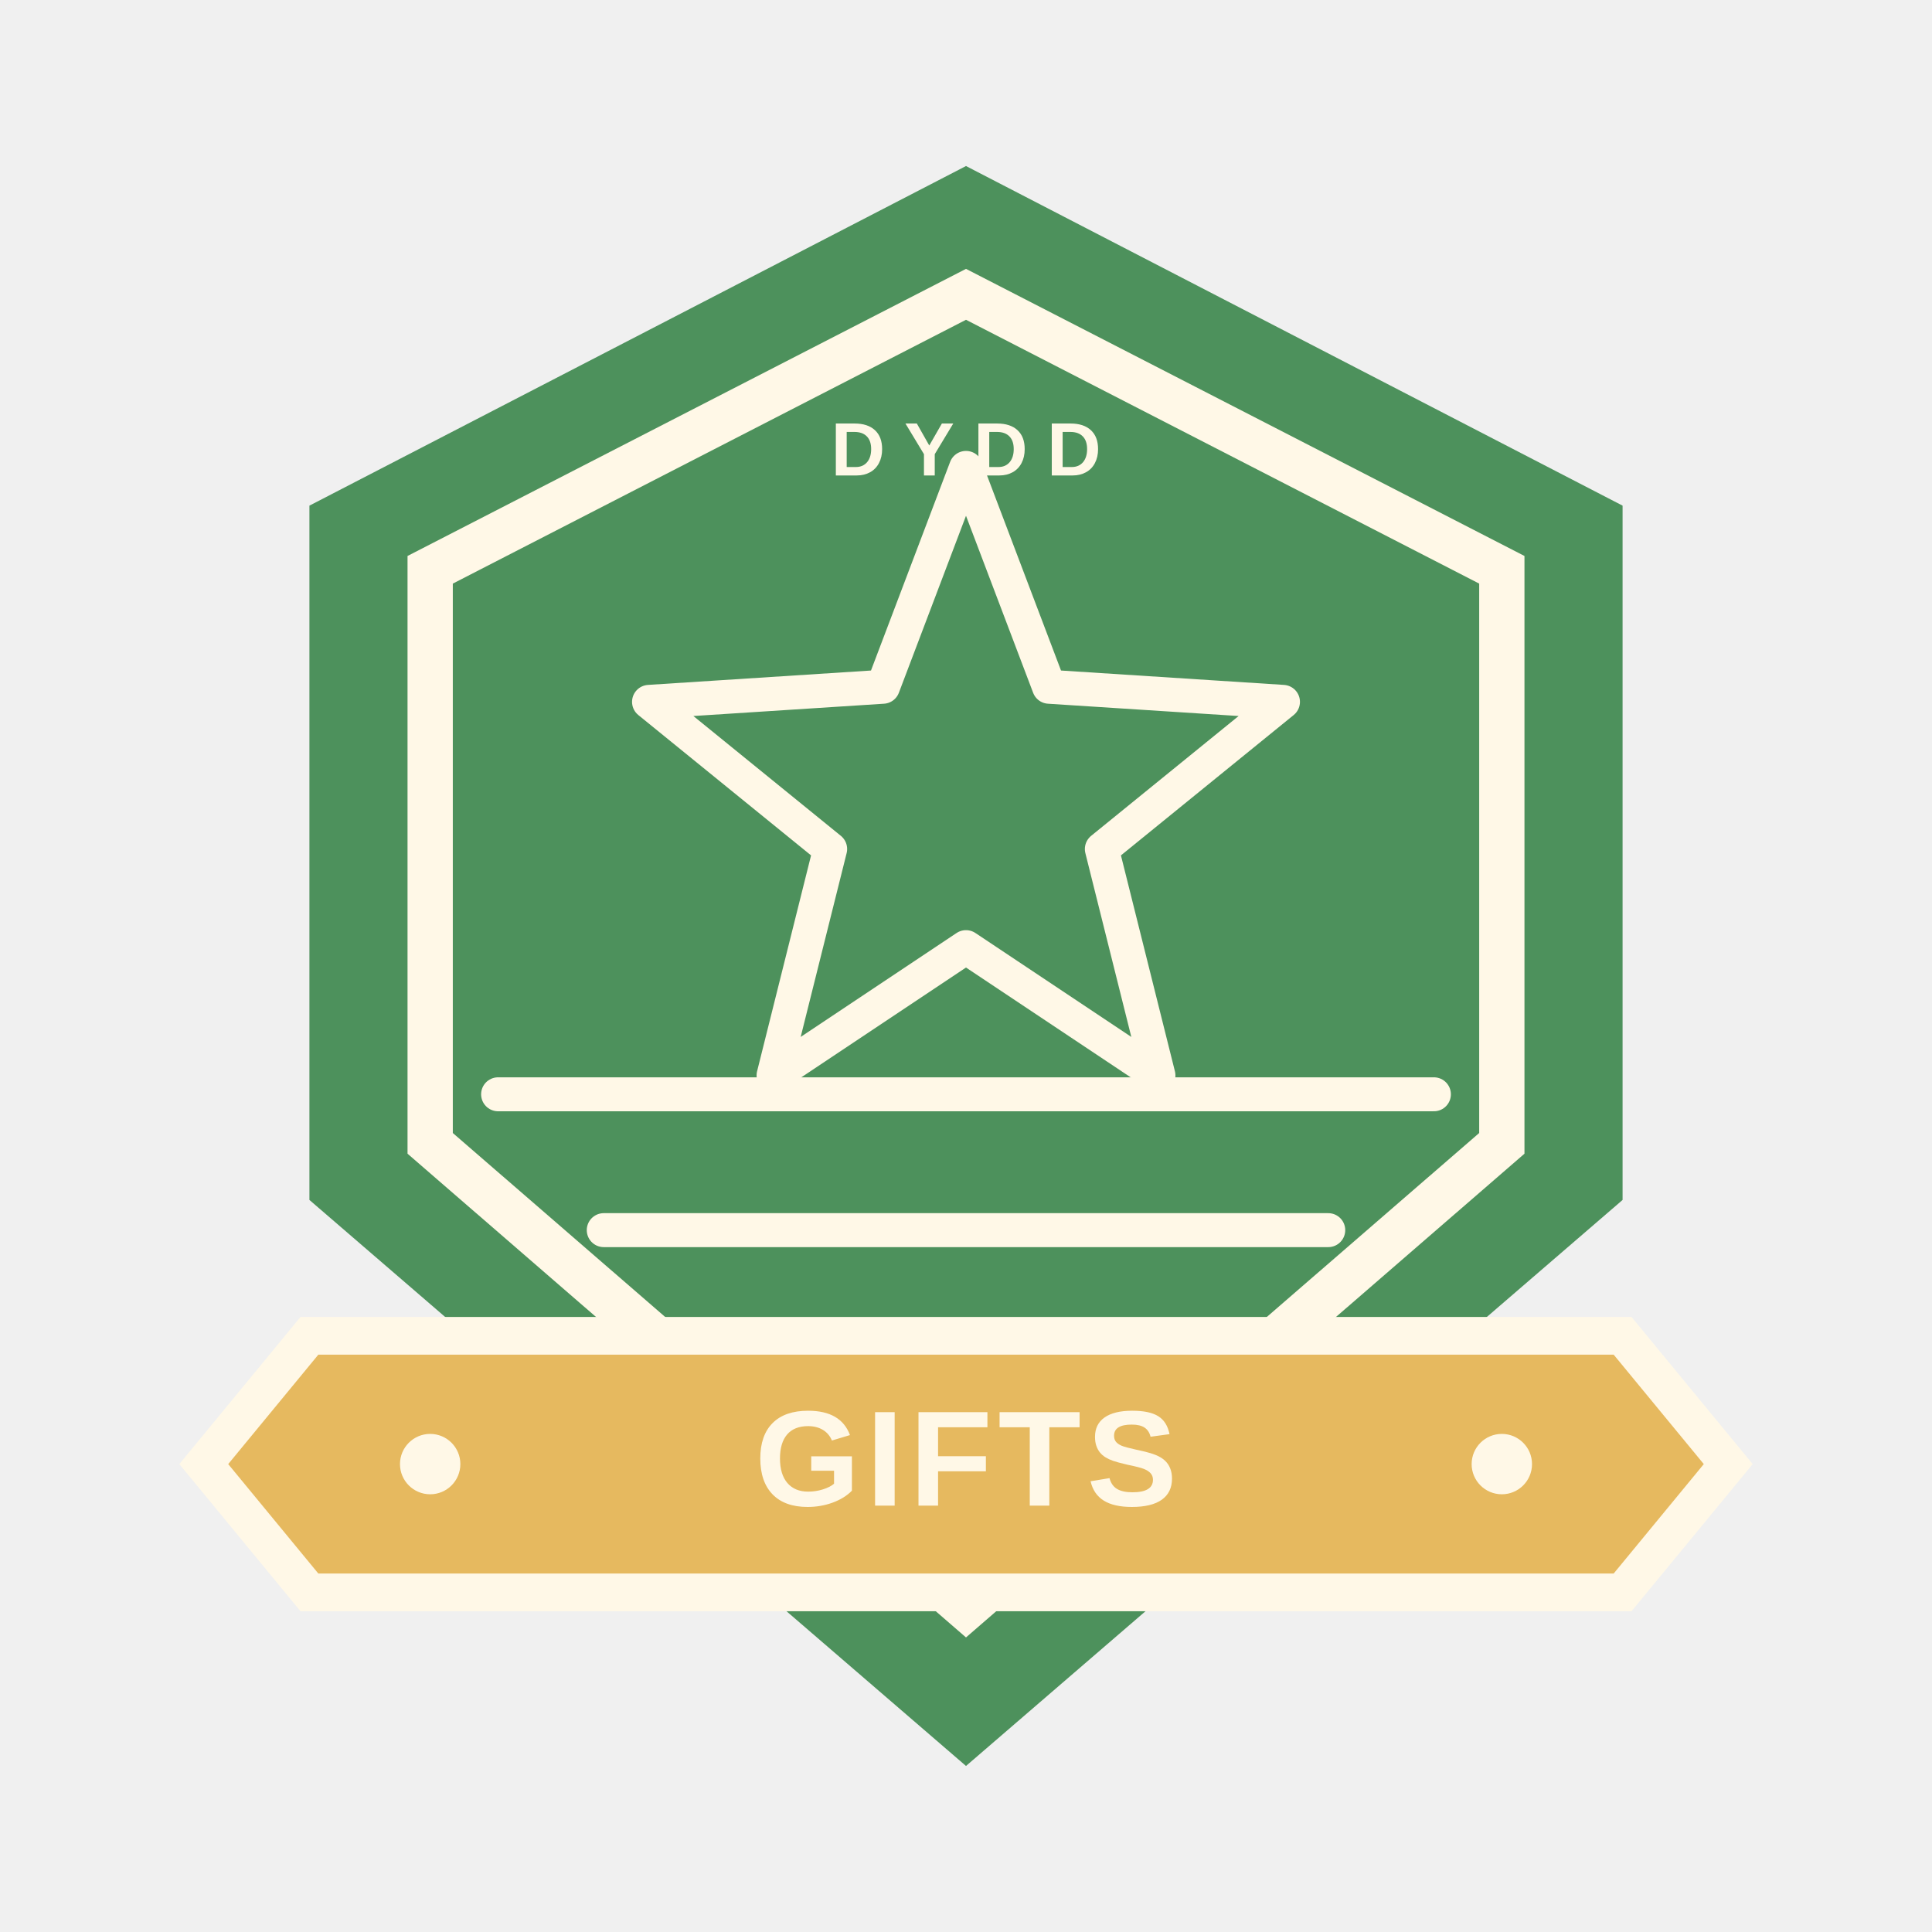
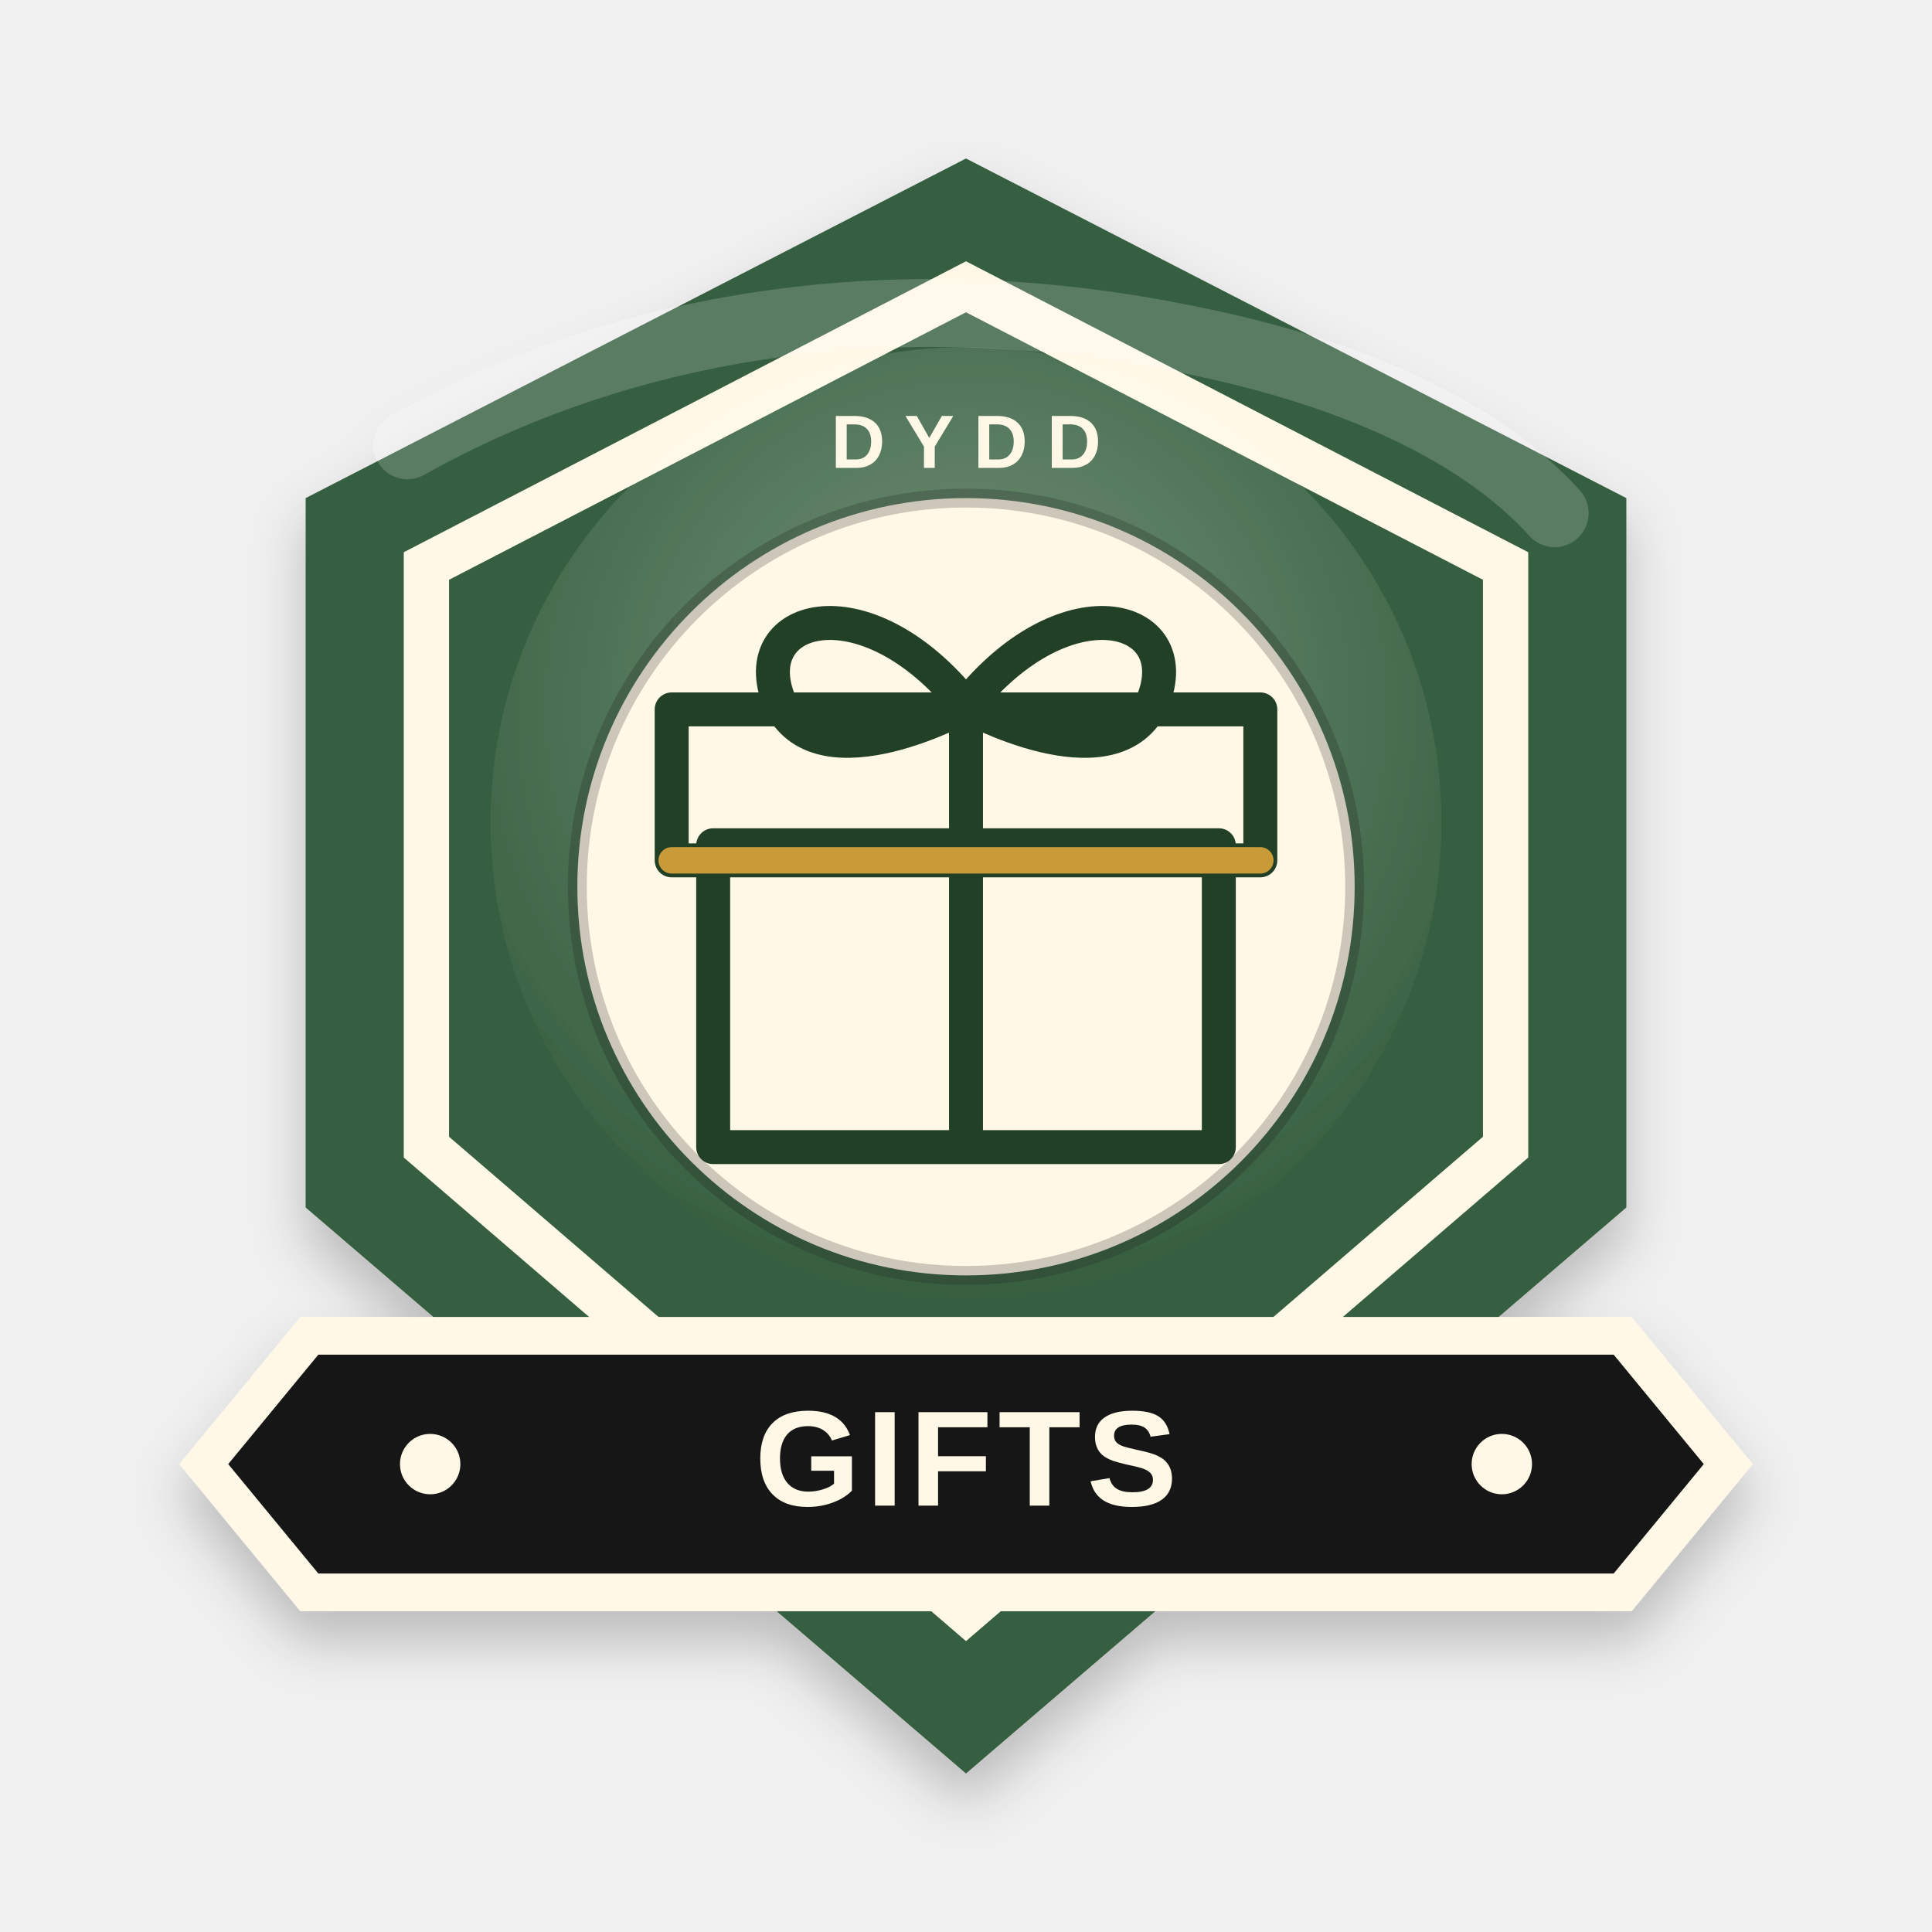
<svg xmlns="http://www.w3.org/2000/svg" viewBox="0 0 512 512" role="img" aria-labelledby="title desc">
+   <defs>
+     <filter id="shadow" x="-20%" y="-20%" width="140%" height="140%">
+       <feDropShadow dx="0" dy="8" stdDeviation="7" flood-color="#000" flood-opacity=".22" />
+     </filter>
+     <radialGradient id="paperGlow" cx="50%" cy="38%" r="62%">
+       <stop offset="0%" stop-color="#ffffff" stop-opacity=".32" />
+       <stop offset="100%" stop-color="#ffffff" stop-opacity="0" />
+     </radialGradient>
+   </defs>
  <rect width="512" height="512" fill="none" />
-   <path d="M256 44 430 134v184L256 468 82 318V134z" fill="#4d915c" />
-   <path d="M256 78 398 151v152L256 426 114 303V151z" fill="none" stroke="#fff8e7" stroke-width="12" />
-   <text x="256" y="126" text-anchor="middle" font-family="Arial, Helvetica, sans-serif" font-size="20" font-weight="900" letter-spacing="5" fill="#fff8e7">DYDD</text>
-   <path fill="none" stroke="#fff8e7" stroke-width="9" stroke-linecap="round" stroke-linejoin="round" d="M256 124l22 58 62 4-48 39 15 60-51-34-51 34 15-60-48-39 62-4z" />
-   <path fill="none" stroke="#fff8e7" stroke-width="9" stroke-linecap="round" stroke-linejoin="round" d="M132 290h248M160 326h192" />
-   <path d="M82 354h348l28 34-28 34H82l-28-34z" fill="#e6b95f" stroke="#fff8e7" stroke-width="10" />
-   <text x="256" y="399" text-anchor="middle" font-family="Arial, Helvetica, sans-serif" font-size="36" font-weight="900" letter-spacing="1.5" fill="#fff8e7">GIFTS</text>
-   <circle cx="114" cy="388" r="8" fill="#fff8e7" />
-   <circle cx="398" cy="388" r="8" fill="#fff8e7" />
+   <g filter="url(#shadow)">
+     <path d="M256 42 431 132v188L256 470 81 320V132z" fill="#365f3f" />
+     <path d="M256 76 399 150v154L256 427 113 304V150z" fill="none" stroke="#fff8e7" stroke-width="12" />
+     <path d="M108 118c57-32 129-44 207-28 45 9 78 25 97 46" fill="none" stroke="#ffffff" stroke-opacity=".18" stroke-width="18" stroke-linecap="round" />
+     <circle cx="256" cy="218" r="126" fill="url(#paperGlow)" />
+     <g>
+       <circle cx="256" cy="235" r="103" fill="#fff8e7" stroke="#171915" stroke-opacity=".22" stroke-width="5" />
+       <path fill="none" stroke="#243f27" stroke-width="9" stroke-linecap="round" stroke-linejoin="round" d="M189 224h134v80H189zM178 188h156v40H178zM256 188v116" />
+       <path fill="none" stroke="#243f27" stroke-width="9" stroke-linecap="round" stroke-linejoin="round" d="M256 187c-27-34-60-24-49 0 11 21 49 0 49 0Zm0 0c27-34 60-24 49 0-11 21-49 0-49 0Z" />
+       <path fill="none" stroke="#c89a38" stroke-width="7" stroke-linecap="round" stroke-linejoin="round" d="M178 228h156" />
+     </g>
+     <text x="256" y="124" text-anchor="middle" font-family="Arial, Helvetica, sans-serif" font-size="20" font-weight="900" letter-spacing="5" fill="#fff8e7">DYDD</text>
+     <path d="M82 354h348l28 34-28 34H82l-28-34z" fill="#171915" stroke="#fff8e7" stroke-width="10" />
+     <text x="256" y="399" text-anchor="middle" font-family="Arial, Helvetica, sans-serif" font-size="36" font-weight="900" letter-spacing="1.5" fill="#fff8e7">GIFTS</text>
+     <circle cx="114" cy="388" r="8" fill="#fff8e7" />
+     <circle cx="398" cy="388" r="8" fill="#fff8e7" />
+   </g>
</svg>
